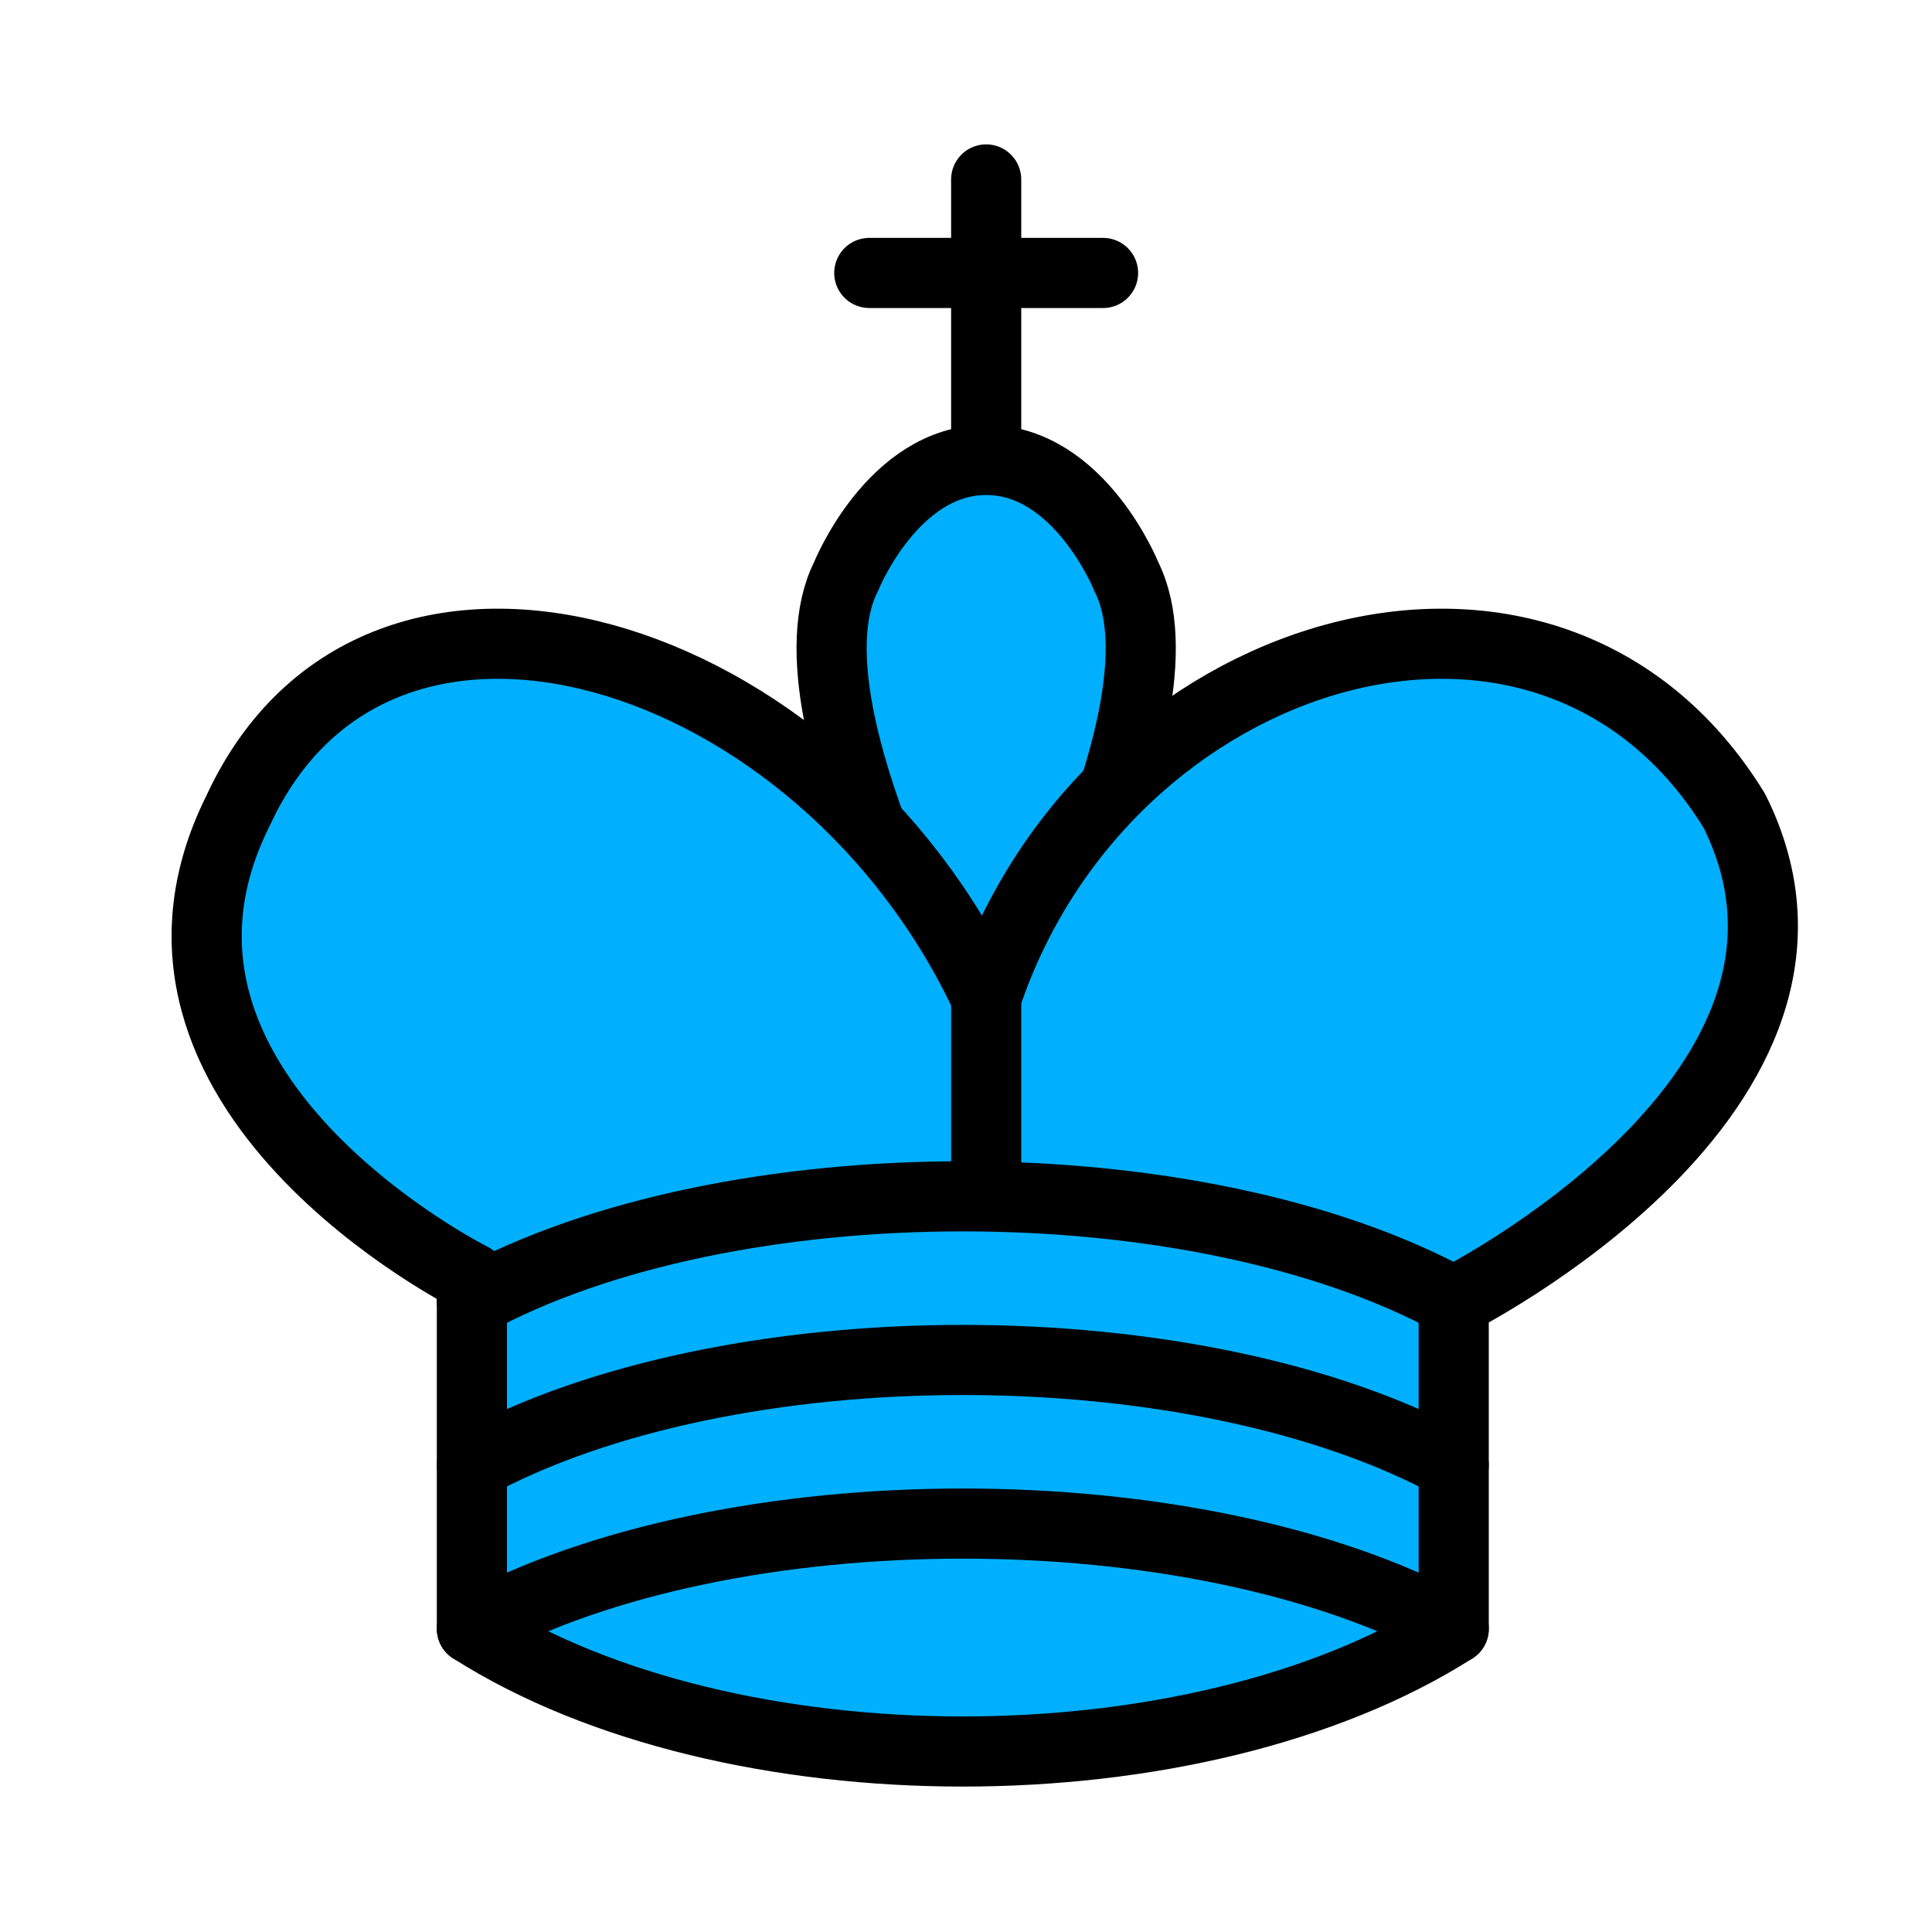
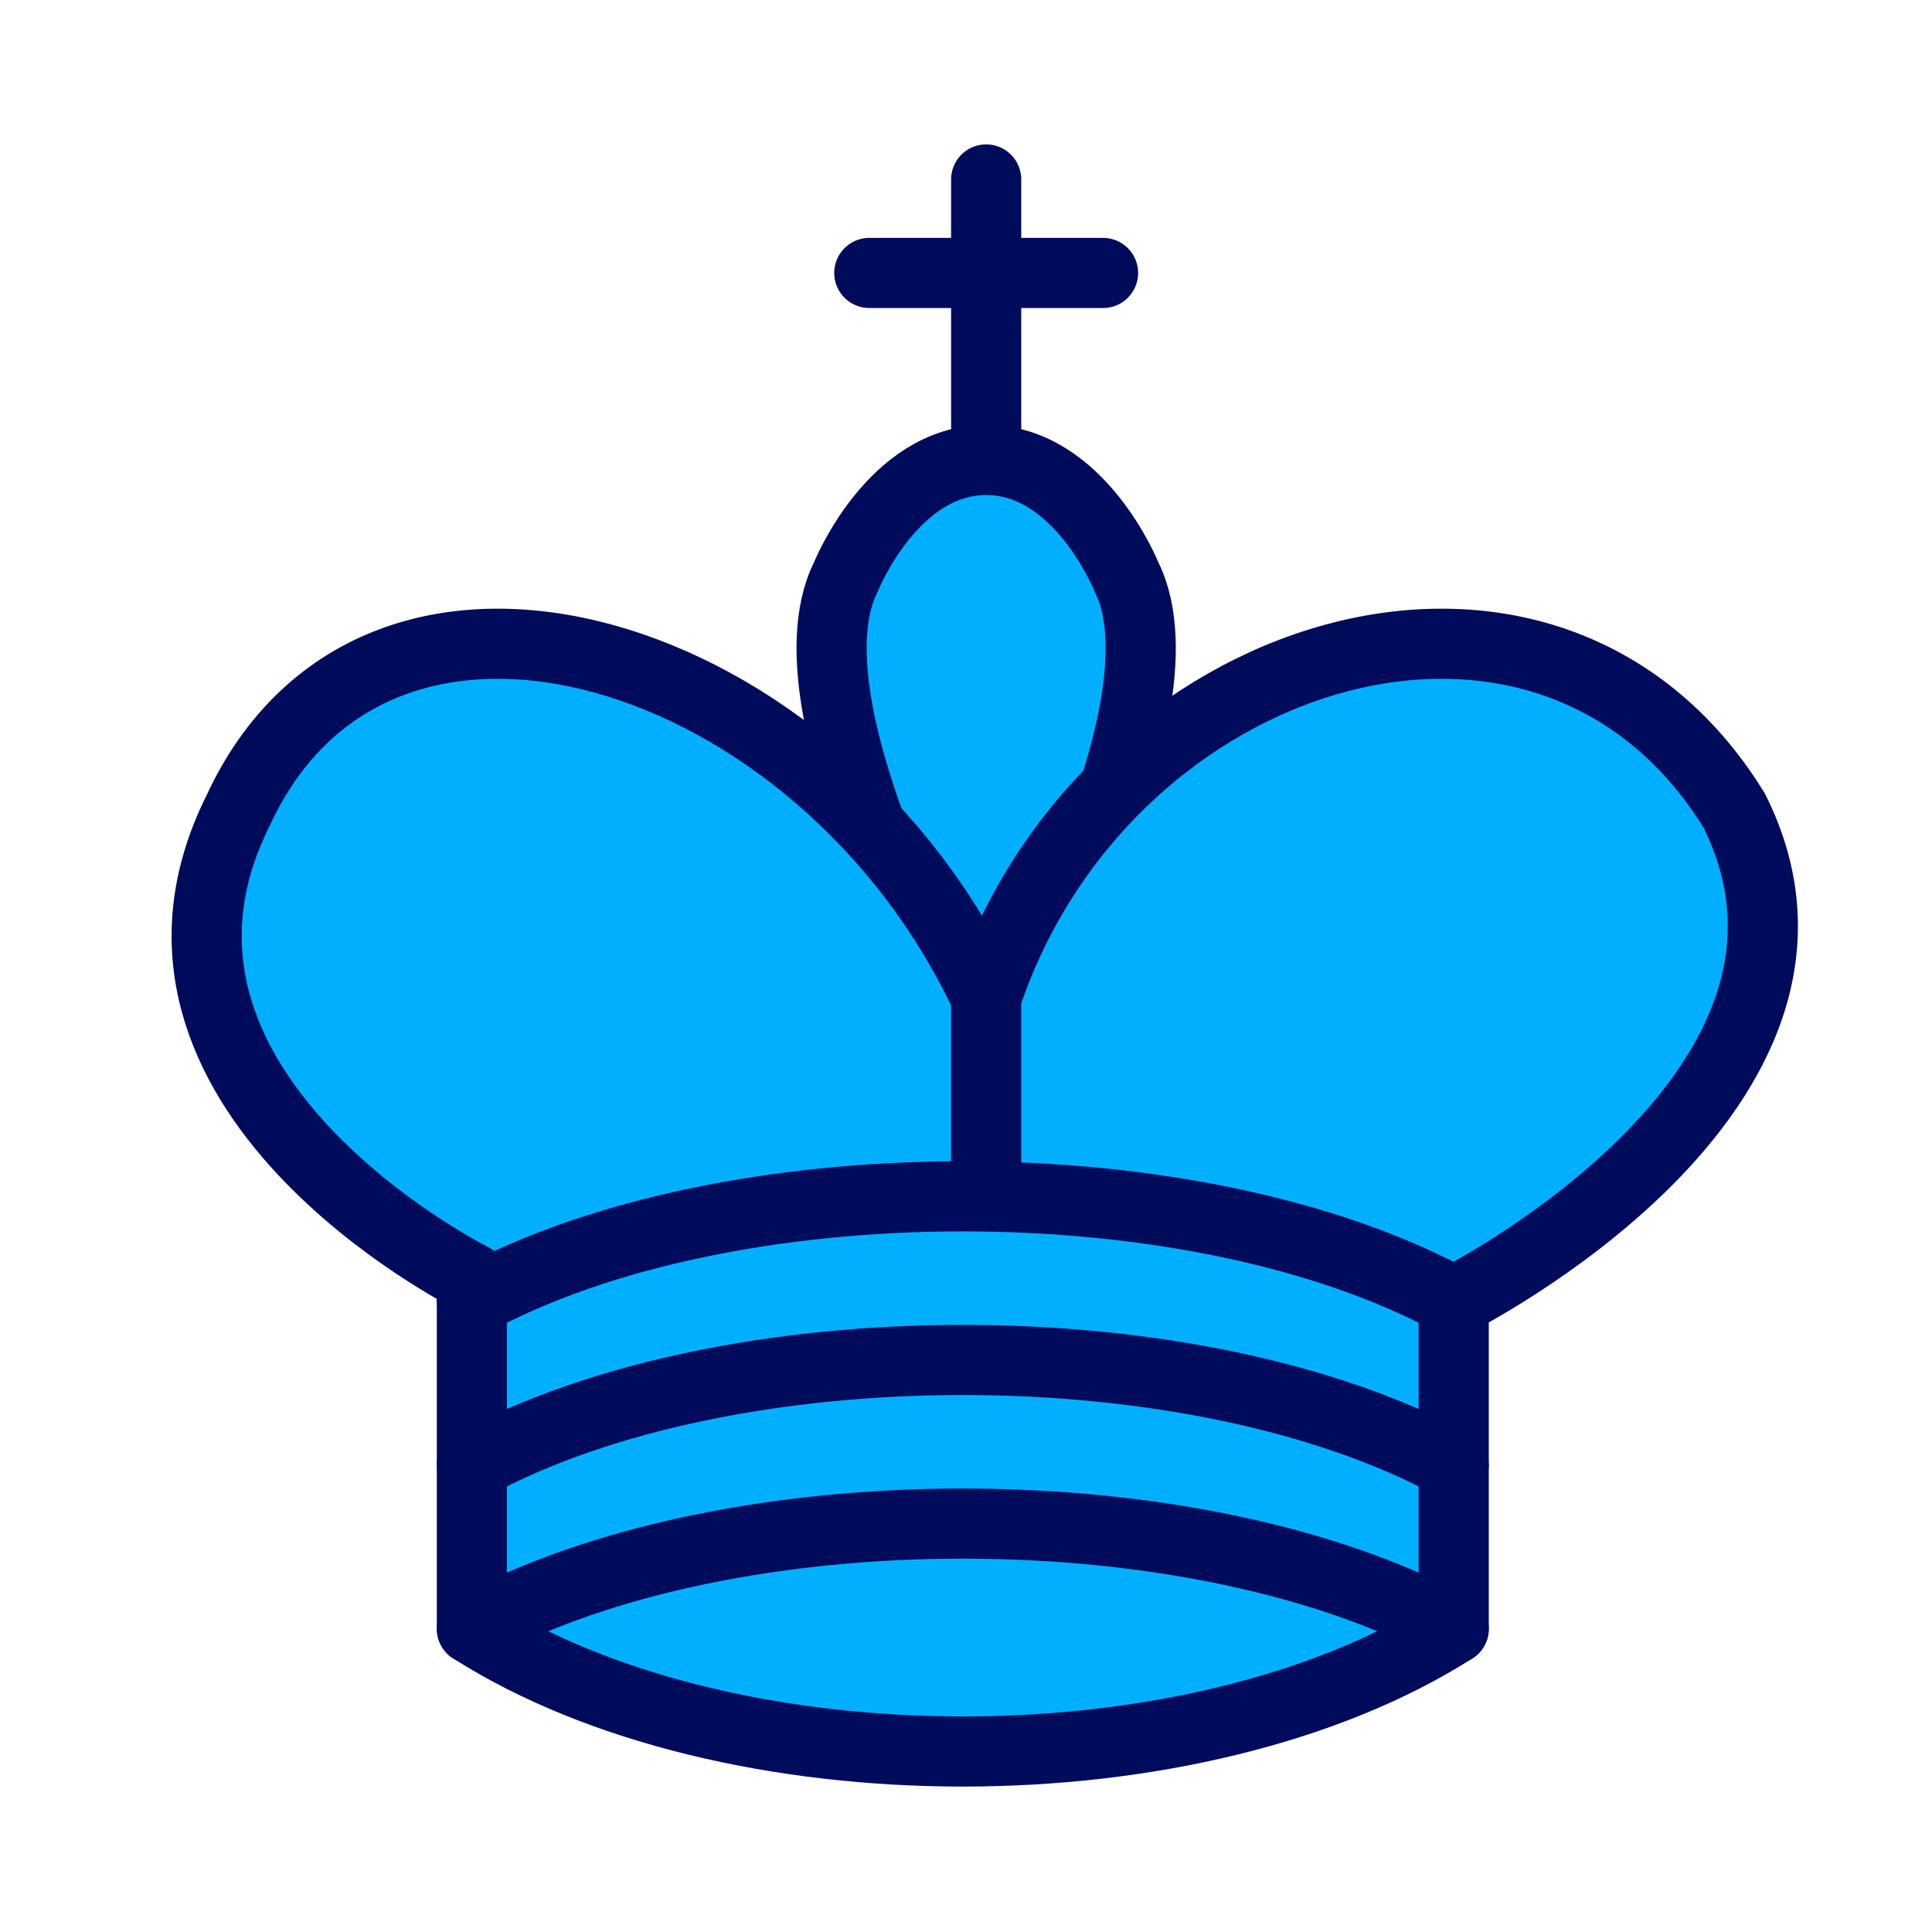
- <svg xmlns="http://www.w3.org/2000/svg" version="1.1" width="100" height="100" id="svg18">
+ <svg xmlns="http://www.w3.org/2000/svg" id="svg18" height="100" width="100" version="1.1">
  <defs id="defs22" />
-   <g style="stroke:#000000;stroke-opacity:1" id="g851">
-     <path d="M 51.044,22.912 V 9.288" style="fill:none;fill-opacity:1;fill-rule:evenodd;stroke:#000000;stroke-width:3.63;stroke-linecap:round;stroke-linejoin:miter;stroke-miterlimit:4;stroke-dasharray:none;stroke-opacity:1" id="path2" />
-     <path d="M 44.994,14.128 H 57.094" style="fill:none;fill-opacity:1;fill-rule:evenodd;stroke:#000000;stroke-width:3.63;stroke-linecap:round;stroke-linejoin:miter;stroke-miterlimit:4;stroke-dasharray:none;stroke-opacity:1" id="path4" />
-     <path d="m 51.044,55.266 c 0,0 10.89,-18.149 7.26,-25.409 0,0 -2.42,-6.05 -7.26,-6.05 -4.84,0 -7.26,6.05 -7.26,6.05 -3.63,7.26 7.26,25.409 7.26,25.409" style="fill:#00b0ff;fill-opacity:1;fill-rule:evenodd;stroke:#000000;stroke-width:3.63;stroke-linecap:butt;stroke-linejoin:miter;stroke-miterlimit:4;stroke-dasharray:none;stroke-opacity:1" id="path6" />
-     <path d="m 24.425,84.305 c 13.31,8.47 37.509,8.47 50.819,0 V 67.366 c 0,0 21.779,-10.89 14.52,-25.409 -9.68,-15.73 -32.669,-8.47 -38.719,9.68 v 8.47 -8.47 C 42.574,33.487 19.585,26.227 12.325,41.957 5.066,56.476 24.425,66.156 24.425,66.156 Z" style="fill:#00b0ff;fill-opacity:1;fill-rule:evenodd;stroke:#000000;stroke-width:3.63;stroke-linecap:round;stroke-linejoin:round;stroke-miterlimit:4;stroke-dasharray:none;stroke-opacity:1" id="path8" />
-     <path d="m 24.425,67.366 c 13.31,-7.26 37.509,-7.26 50.819,0" style="fill:none;fill-opacity:1;fill-rule:evenodd;stroke:#000000;stroke-width:3.63;stroke-linecap:round;stroke-linejoin:round;stroke-miterlimit:4;stroke-dasharray:none;stroke-opacity:1" id="path10" />
-     <path d="m 24.425,75.836 c 13.31,-7.26 37.509,-7.26 50.819,0" style="fill:none;fill-opacity:1;fill-rule:evenodd;stroke:#000000;stroke-width:3.63;stroke-linecap:round;stroke-linejoin:round;stroke-miterlimit:4;stroke-dasharray:none;stroke-opacity:1" id="path12" />
-     <path d="m 24.425,84.305 c 13.31,-7.26 37.509,-7.26 50.819,0" style="fill:none;fill-opacity:1;fill-rule:evenodd;stroke:#000000;stroke-width:3.63;stroke-linecap:round;stroke-linejoin:round;stroke-miterlimit:4;stroke-dasharray:none;stroke-opacity:1" id="path14" />
+   <g id="g851" style="stroke:#000b5b;stroke-opacity:1">
+     <path id="path2" style="fill:none;fill-opacity:1;fill-rule:evenodd;stroke:#000b5b;stroke-width:3.63;stroke-linecap:round;stroke-linejoin:miter;stroke-miterlimit:4;stroke-dasharray:none;stroke-opacity:1" d="M 51.044,22.912 V 9.288" />
+     <path id="path4" style="fill:none;fill-opacity:1;fill-rule:evenodd;stroke:#000b5b;stroke-width:3.63;stroke-linecap:round;stroke-linejoin:miter;stroke-miterlimit:4;stroke-dasharray:none;stroke-opacity:1" d="M 44.994,14.128 H 57.094" />
+     <path id="path6" style="fill:#00b0ff;fill-opacity:1;fill-rule:evenodd;stroke:#000b5b;stroke-width:3.63;stroke-linecap:butt;stroke-linejoin:miter;stroke-miterlimit:4;stroke-dasharray:none;stroke-opacity:1" d="m 51.044,55.266 c 0,0 10.89,-18.149 7.26,-25.409 0,0 -2.42,-6.05 -7.26,-6.05 -4.84,0 -7.26,6.05 -7.26,6.05 -3.63,7.26 7.26,25.409 7.26,25.409" />
+     <path id="path8" style="fill:#00b0ff;fill-opacity:1;fill-rule:evenodd;stroke:#000b5b;stroke-width:3.63;stroke-linecap:round;stroke-linejoin:round;stroke-miterlimit:4;stroke-dasharray:none;stroke-opacity:1" d="m 24.425,84.305 c 13.31,8.47 37.509,8.47 50.819,0 V 67.366 c 0,0 21.779,-10.89 14.52,-25.409 -9.68,-15.73 -32.669,-8.47 -38.719,9.68 v 8.47 -8.47 C 42.574,33.487 19.585,26.227 12.325,41.957 5.066,56.476 24.425,66.156 24.425,66.156 Z" />
+     <path id="path10" style="fill:none;fill-opacity:1;fill-rule:evenodd;stroke:#000b5b;stroke-width:3.63;stroke-linecap:round;stroke-linejoin:round;stroke-miterlimit:4;stroke-dasharray:none;stroke-opacity:1" d="m 24.425,67.366 c 13.31,-7.26 37.509,-7.26 50.819,0" />
+     <path id="path12" style="fill:none;fill-opacity:1;fill-rule:evenodd;stroke:#000b5b;stroke-width:3.63;stroke-linecap:round;stroke-linejoin:round;stroke-miterlimit:4;stroke-dasharray:none;stroke-opacity:1" d="m 24.425,75.836 c 13.31,-7.26 37.509,-7.26 50.819,0" />
+     <path id="path14" style="fill:none;fill-opacity:1;fill-rule:evenodd;stroke:#000b5b;stroke-width:3.63;stroke-linecap:round;stroke-linejoin:round;stroke-miterlimit:4;stroke-dasharray:none;stroke-opacity:1" d="m 24.425,84.305 c 13.31,-7.26 37.509,-7.26 50.819,0" />
  </g>
</svg>
